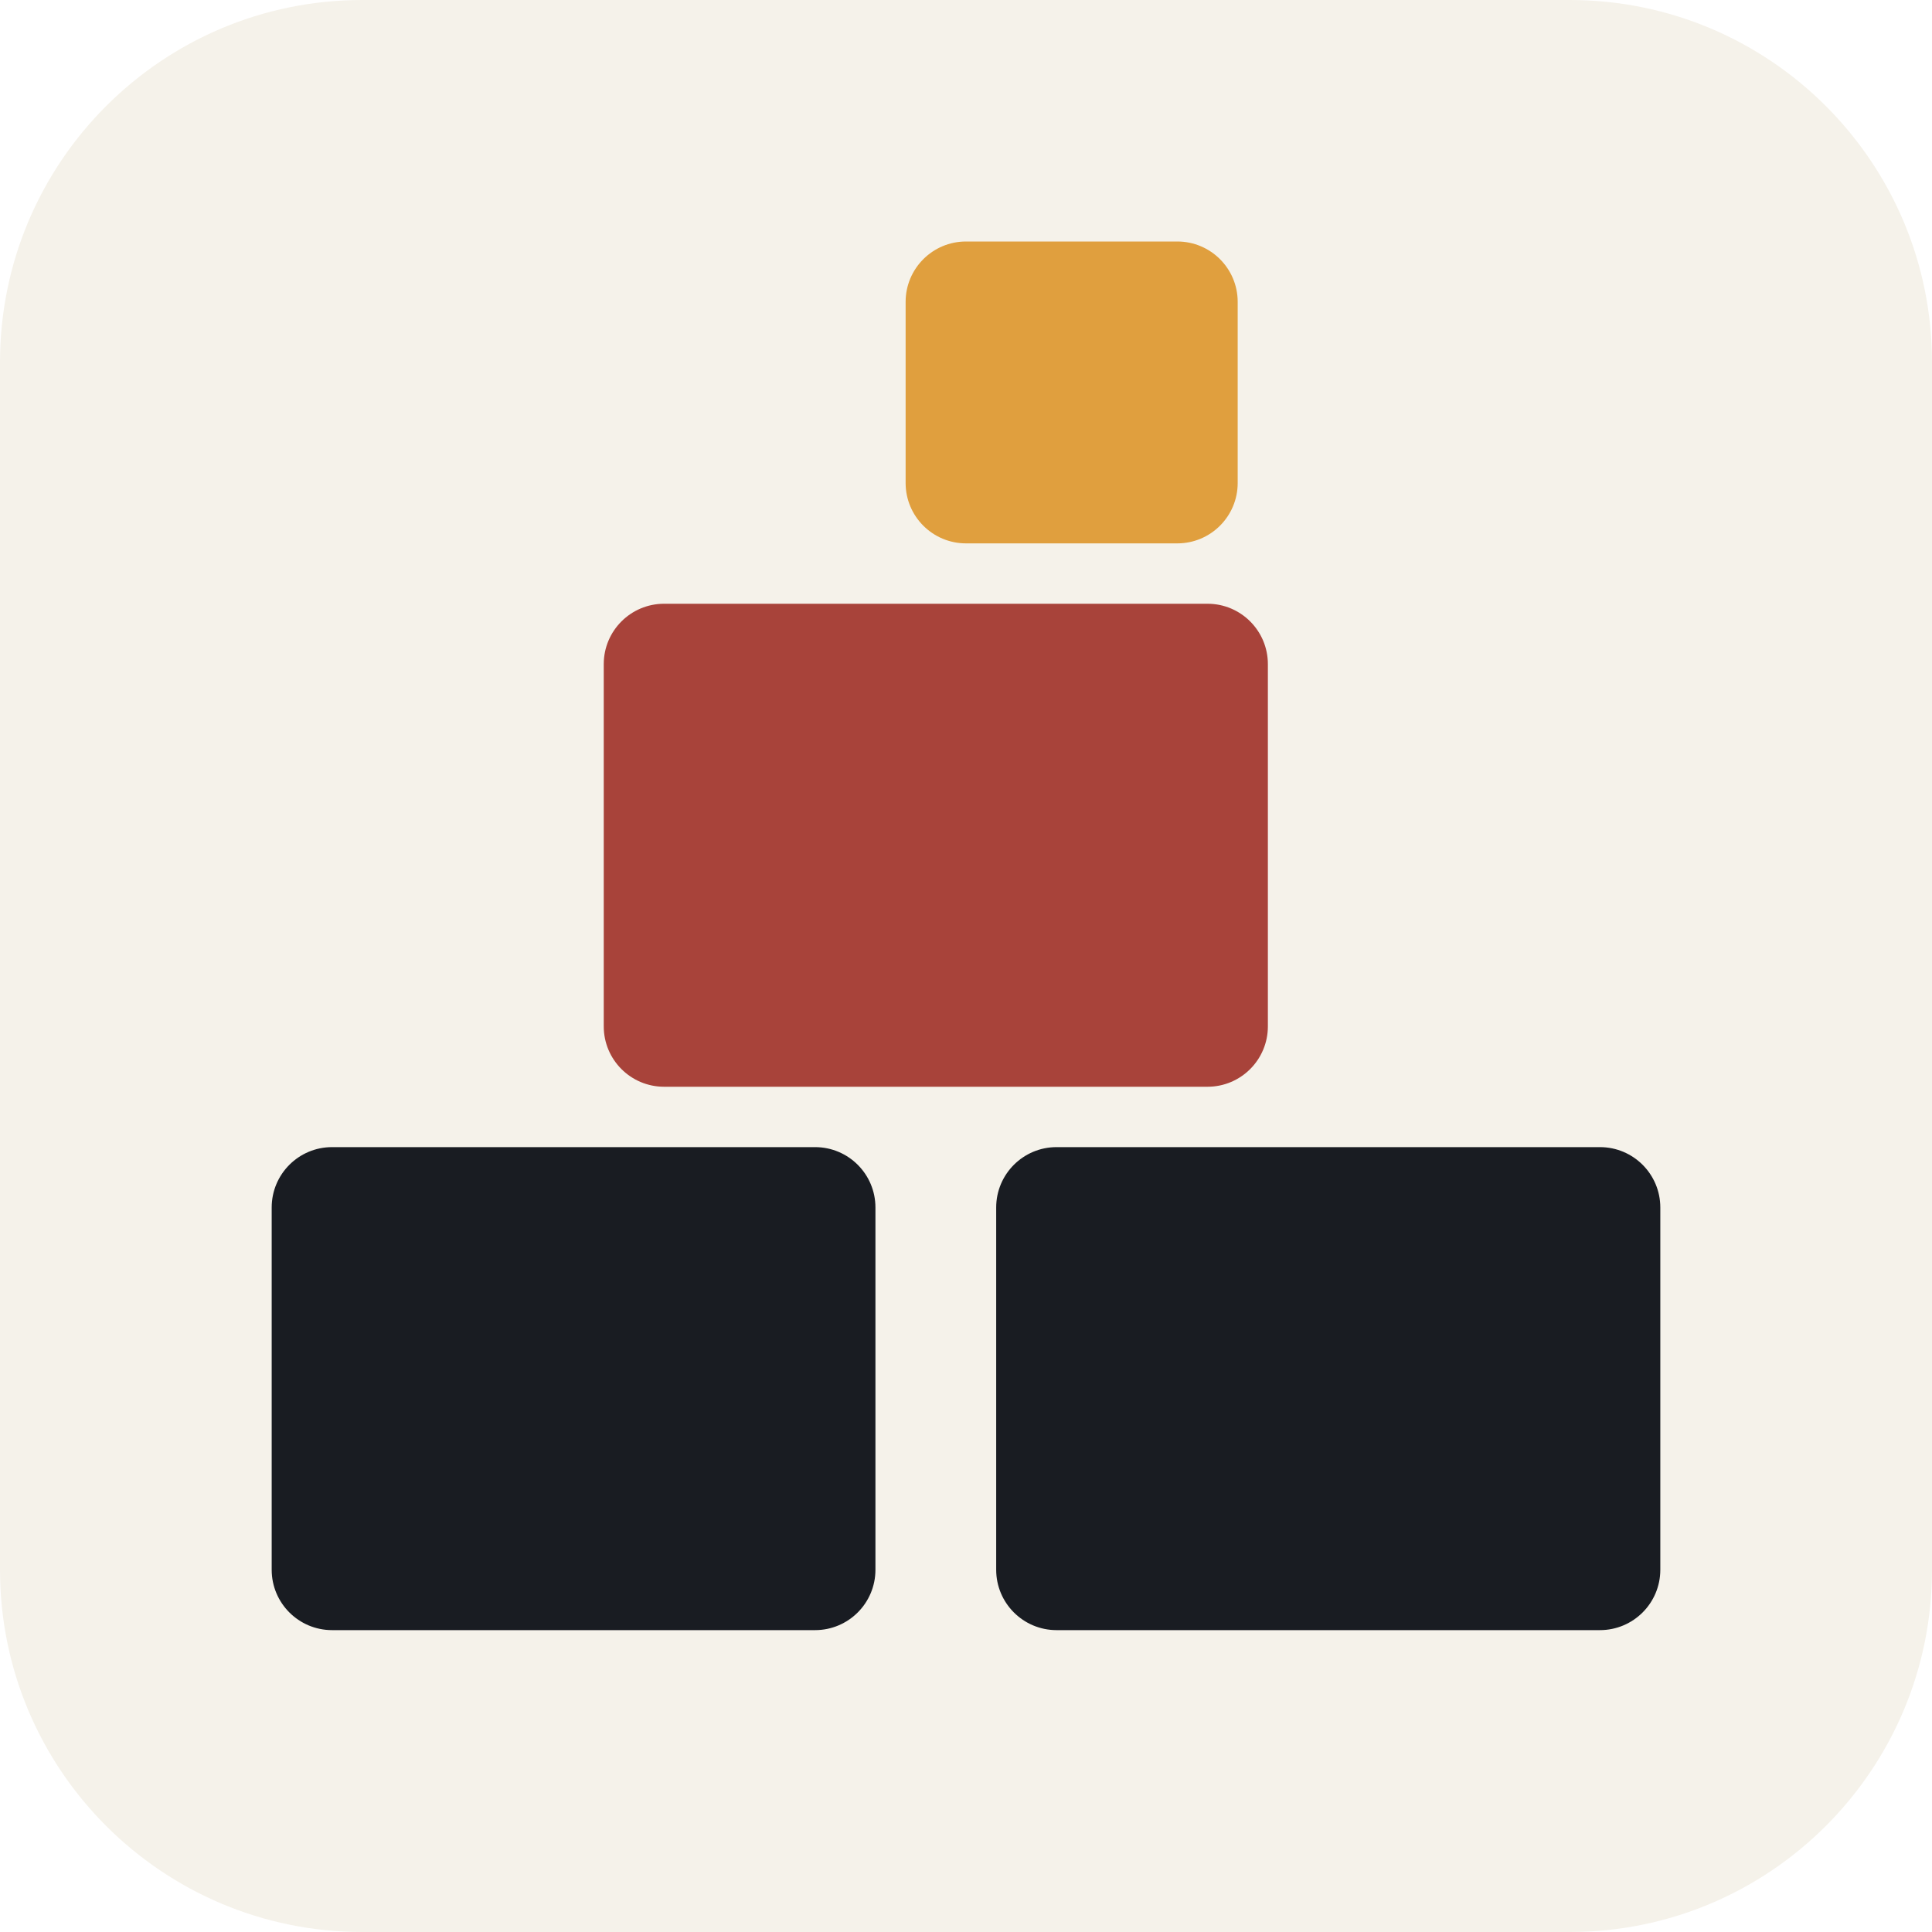
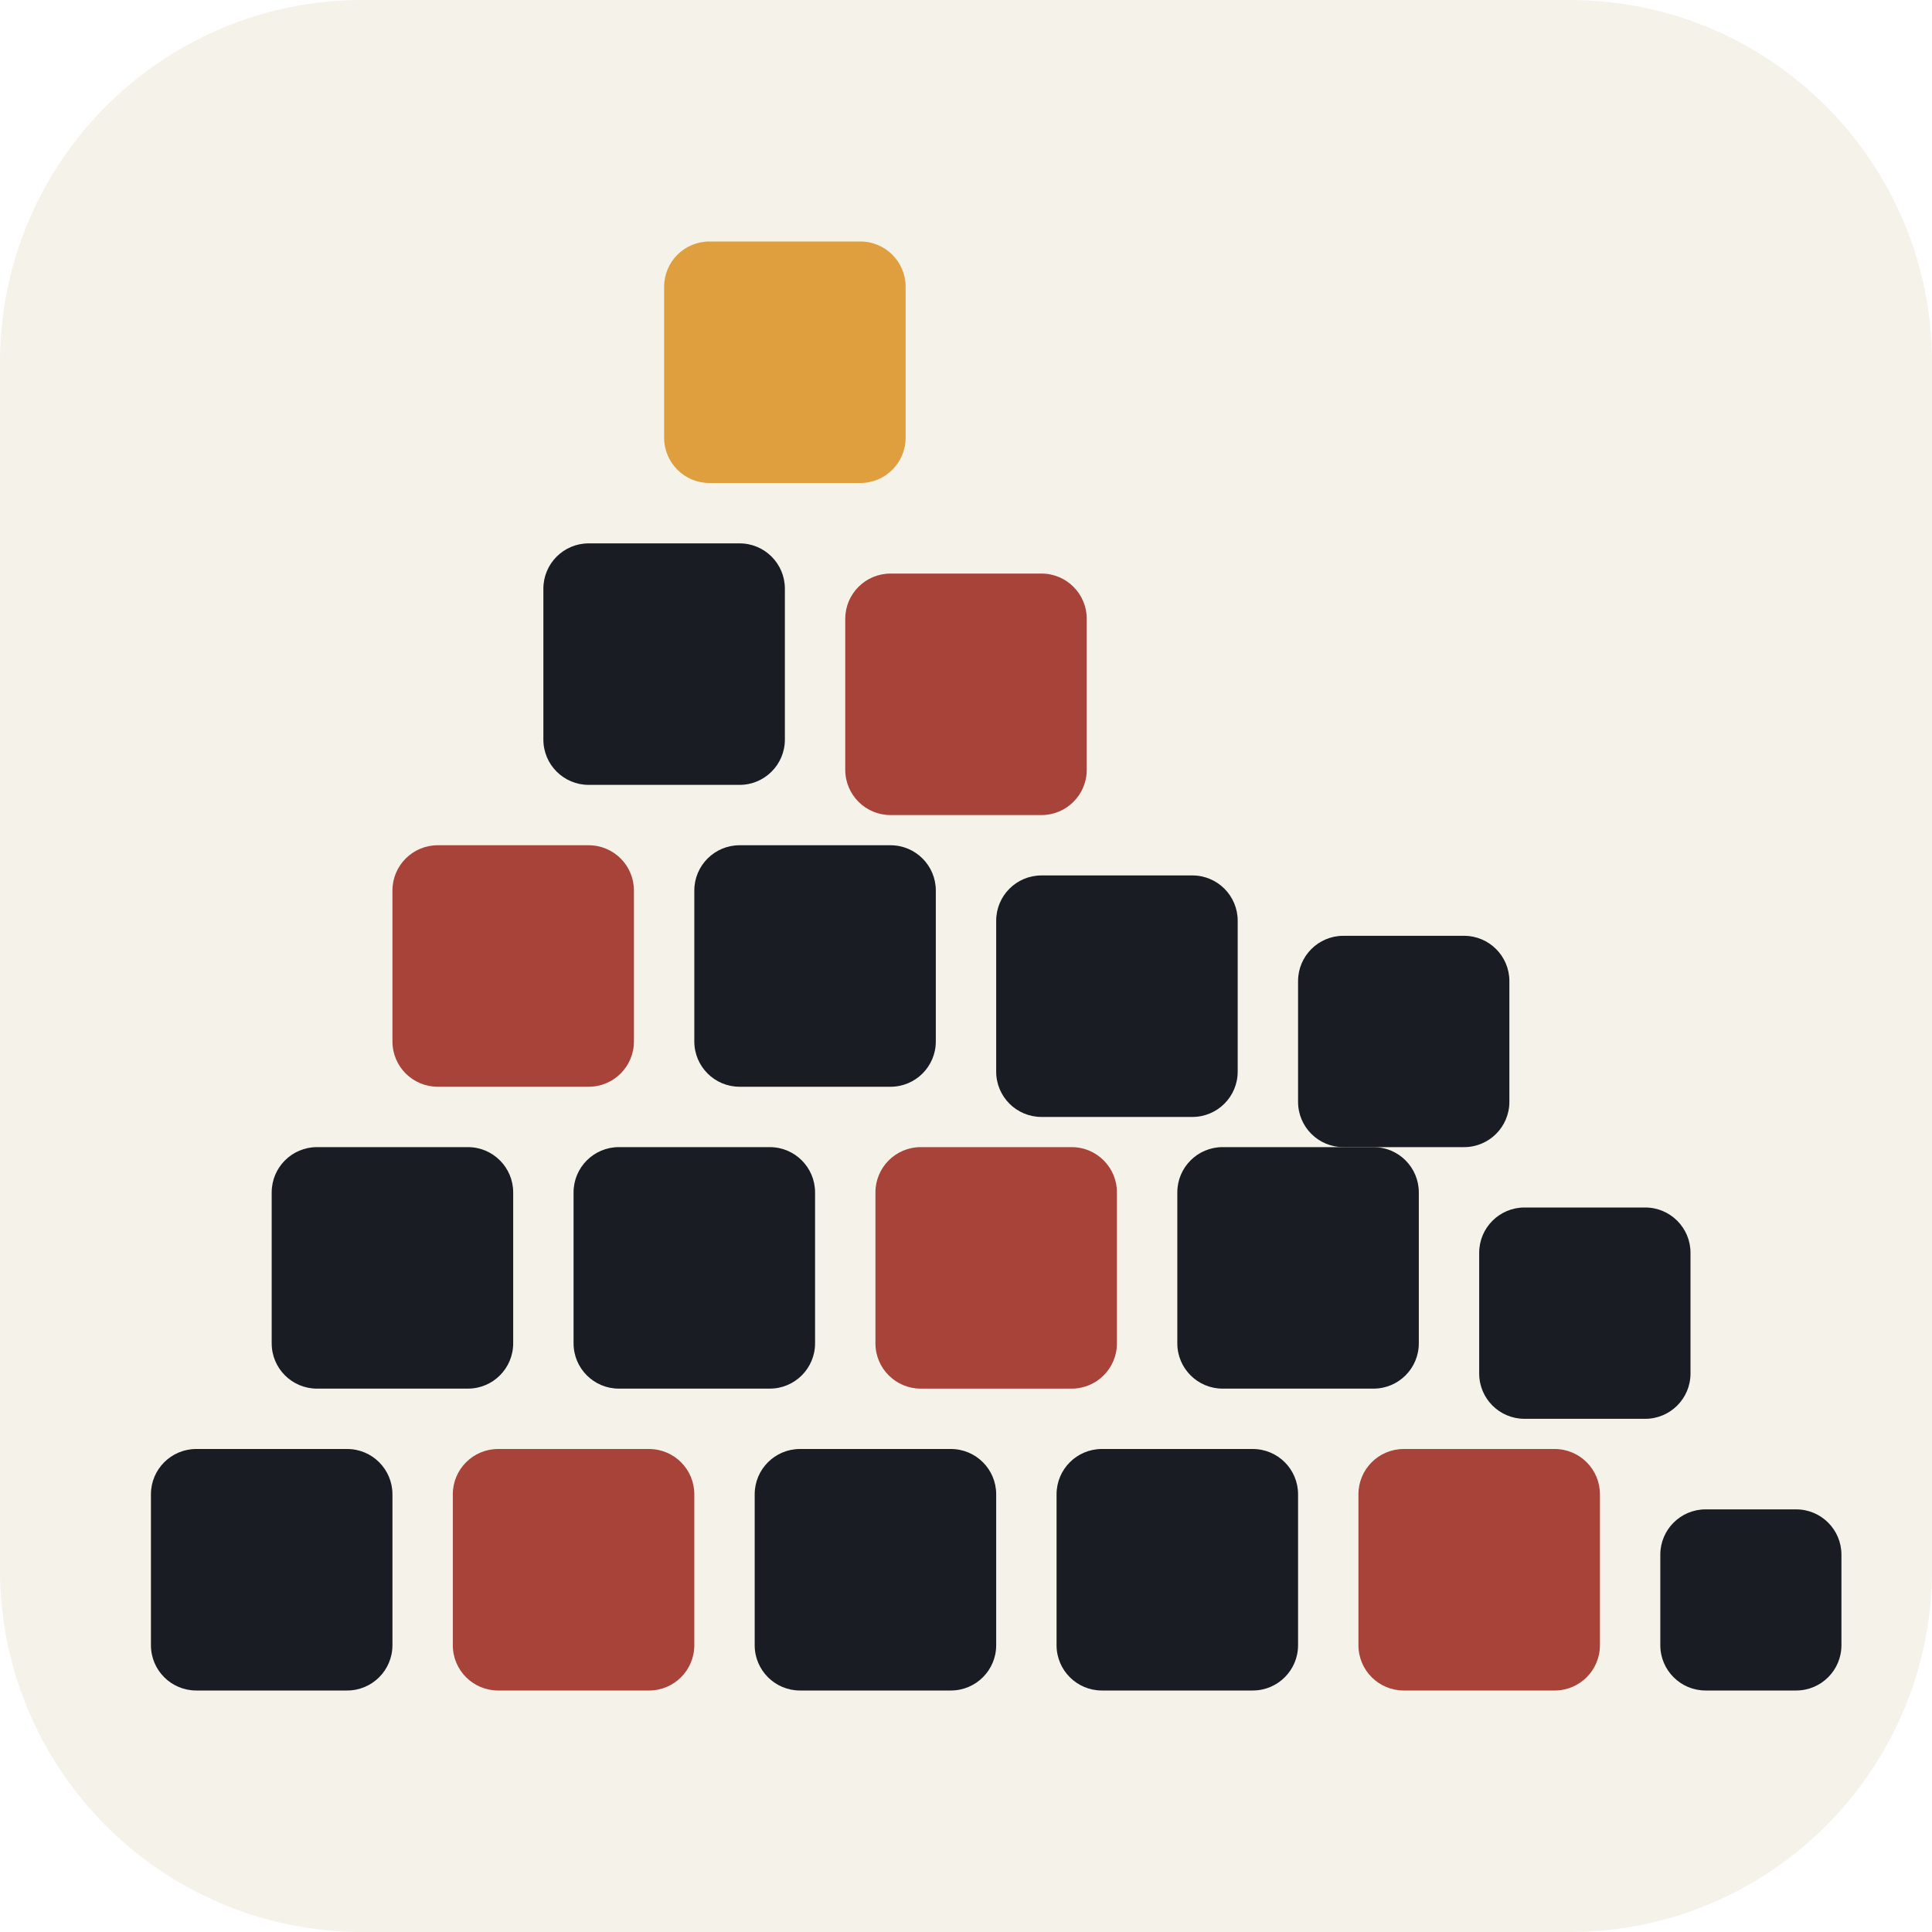
<svg xmlns="http://www.w3.org/2000/svg" viewBox="0 0 64 64">
  <rect width="64" height="64" rx="12" fill="#F5F2EA" />
  <g fill="#191C22">
-     <rect x="9" y="38" width="20" height="16" rx="2" />
-     <rect x="33" y="38" width="22" height="16" rx="2" />
-     <rect x="20" y="20" width="22" height="16" rx="2" fill="#A8433A" />
+     <rect x="5" y="48" width="8" height="8" rx="1.5" />
+     <rect x="15" y="48" width="8" height="8" rx="1.5" fill="#A8433A" />
+     <rect x="25" y="48" width="8" height="8" rx="1.5" />
+     <rect x="35" y="48" width="8" height="8" rx="1.5" />
+     <rect x="45" y="48" width="8" height="8" rx="1.5" fill="#A8433A" />
+     <rect x="55" y="50" width="6" height="6" rx="1.5" />
+     <rect x="9" y="38" width="8" height="8" rx="1.5" />
+     <rect x="19" y="38" width="8" height="8" rx="1.5" />
+     <rect x="29" y="38" width="8" height="8" rx="1.5" fill="#A8433A" />
+     <rect x="39" y="38" width="8" height="8" rx="1.5" />
+     <rect x="49" y="40" width="7" height="7" rx="1.5" />
+     <rect x="13" y="28" width="8" height="8" rx="1.5" fill="#A8433A" />
+     <rect x="23" y="28" width="8" height="8" rx="1.5" />
+     <rect x="33" y="29" width="8" height="8" rx="1.5" />
+     <rect x="43" y="31" width="7" height="7" rx="1.5" />
+     <rect x="18" y="18" width="8" height="8" rx="1.5" />
+     <rect x="28" y="19" width="8" height="8" rx="1.5" fill="#A8433A" />
+     <rect x="22" y="8" width="8" height="8" rx="1.5" fill="#E09F3E" />
  </g>
-   <rect x="30" y="8" width="11" height="10" rx="2" fill="#E09F3E" />
</svg>
